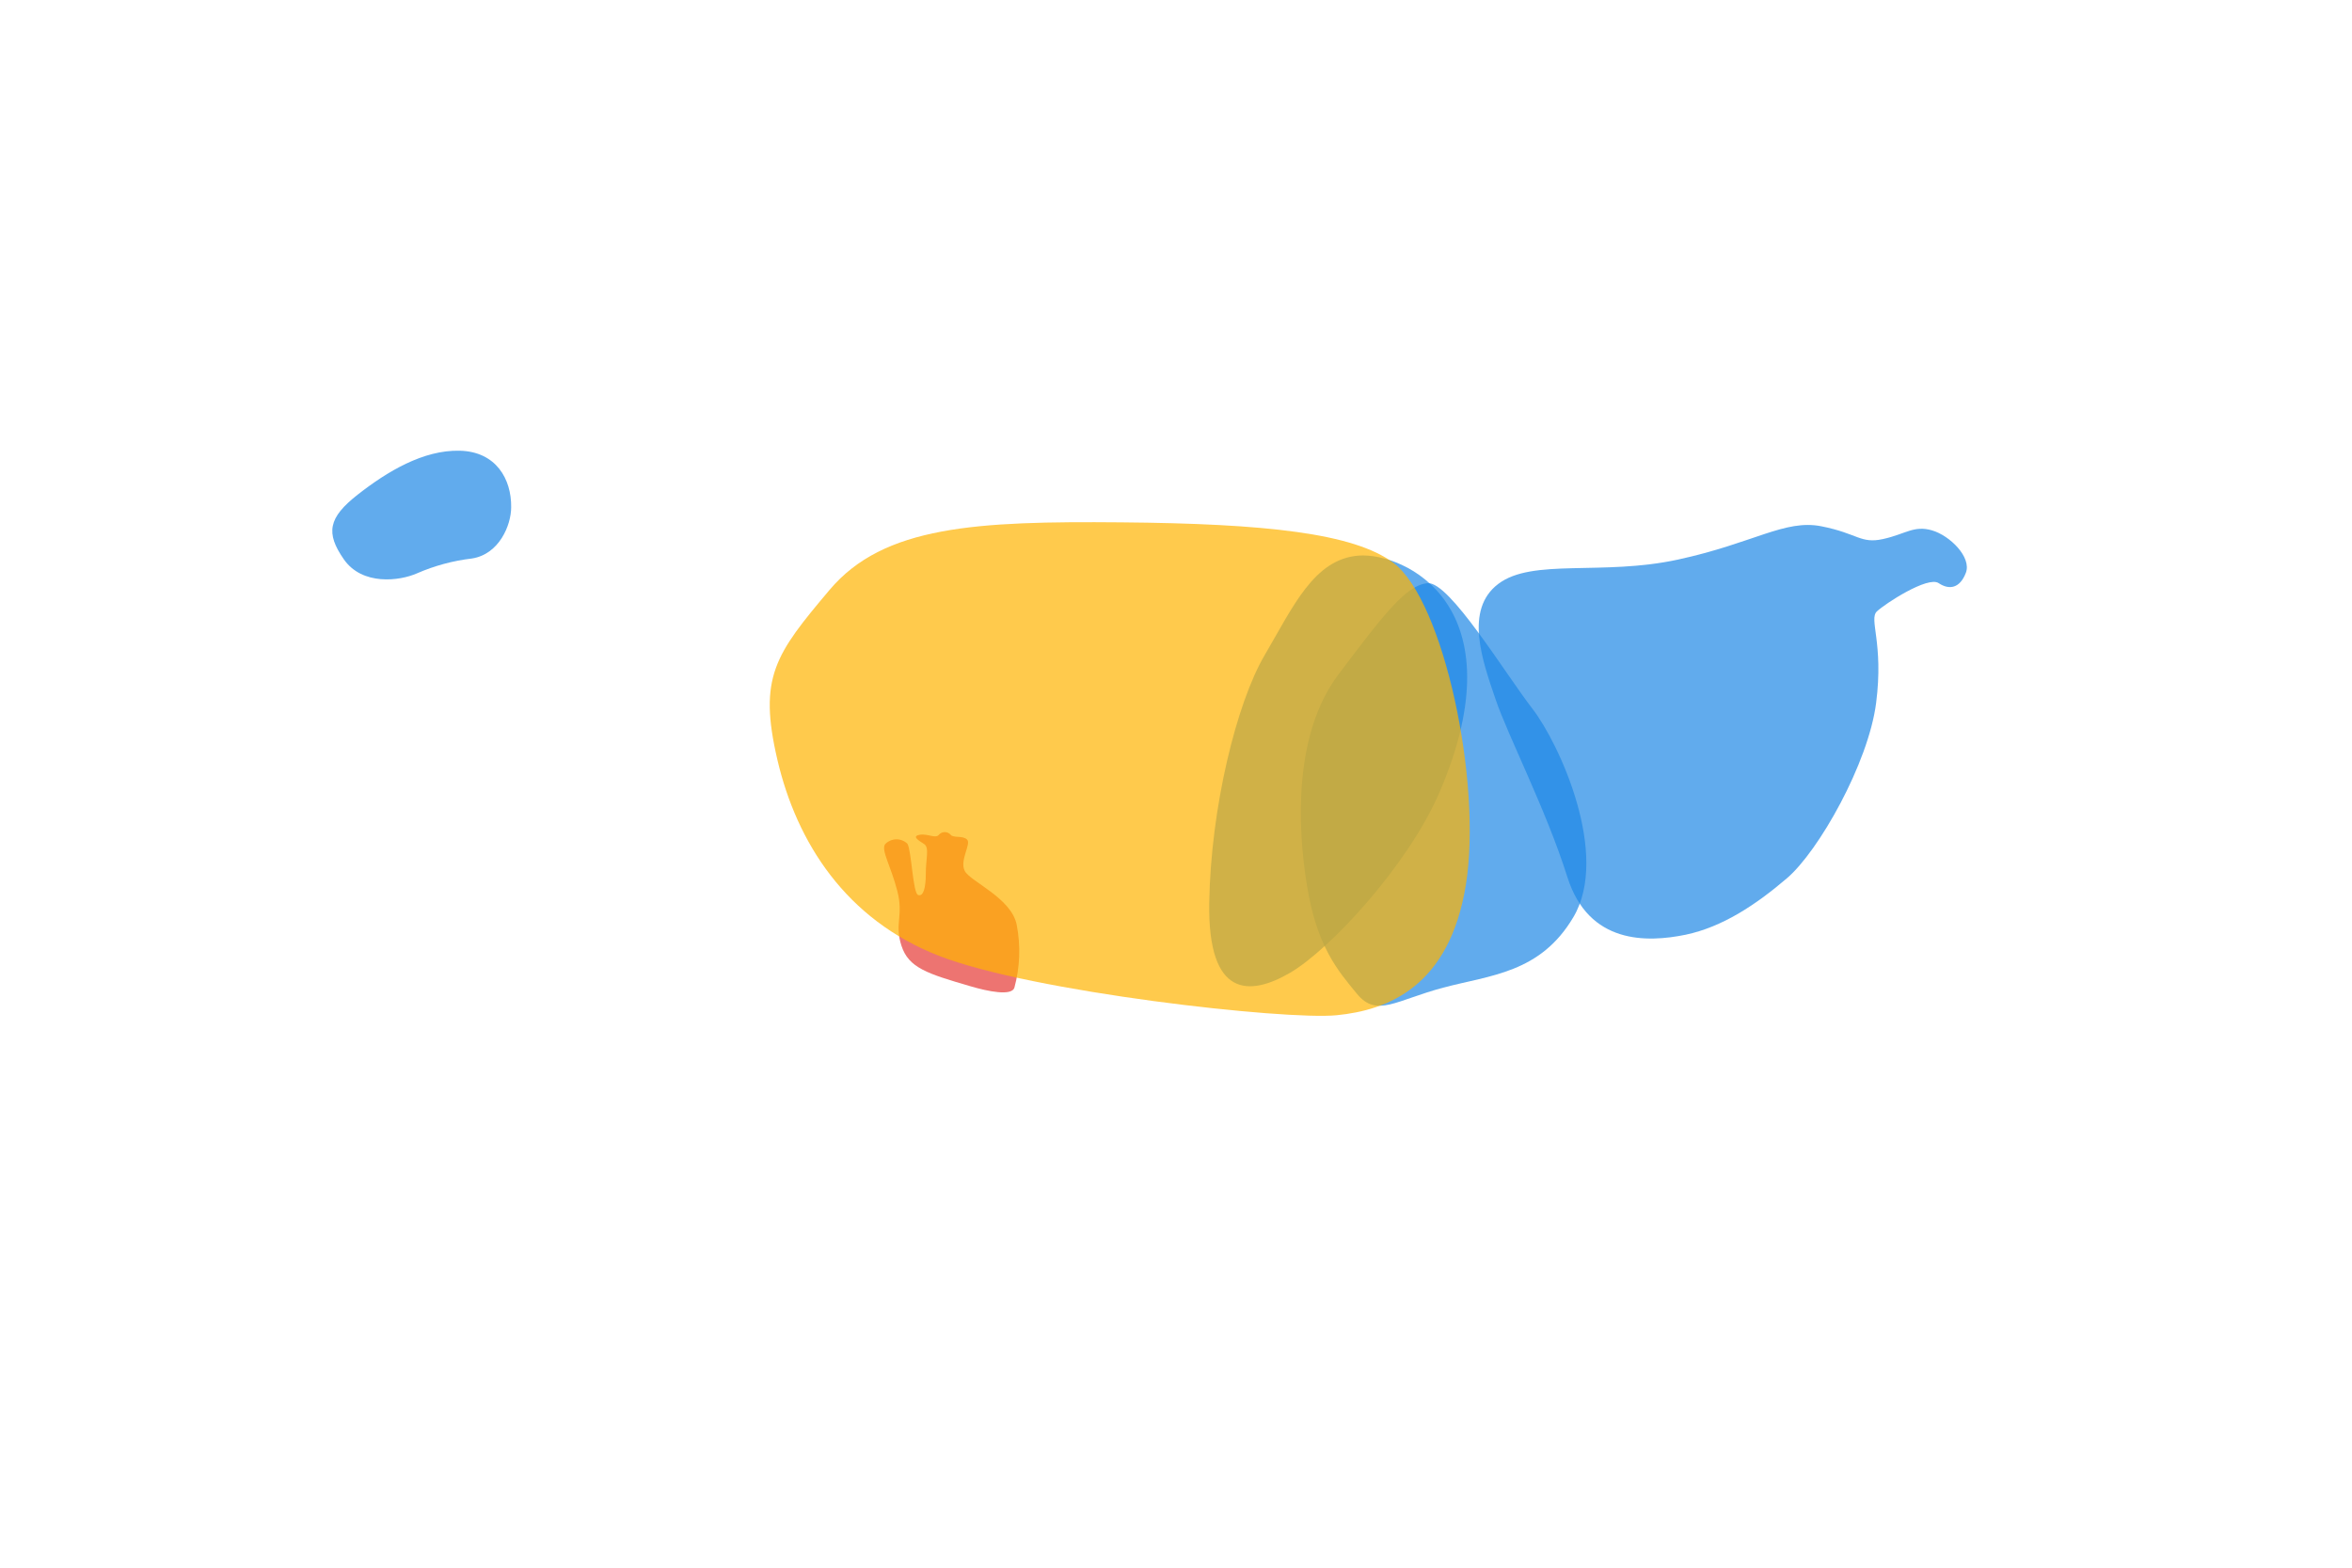
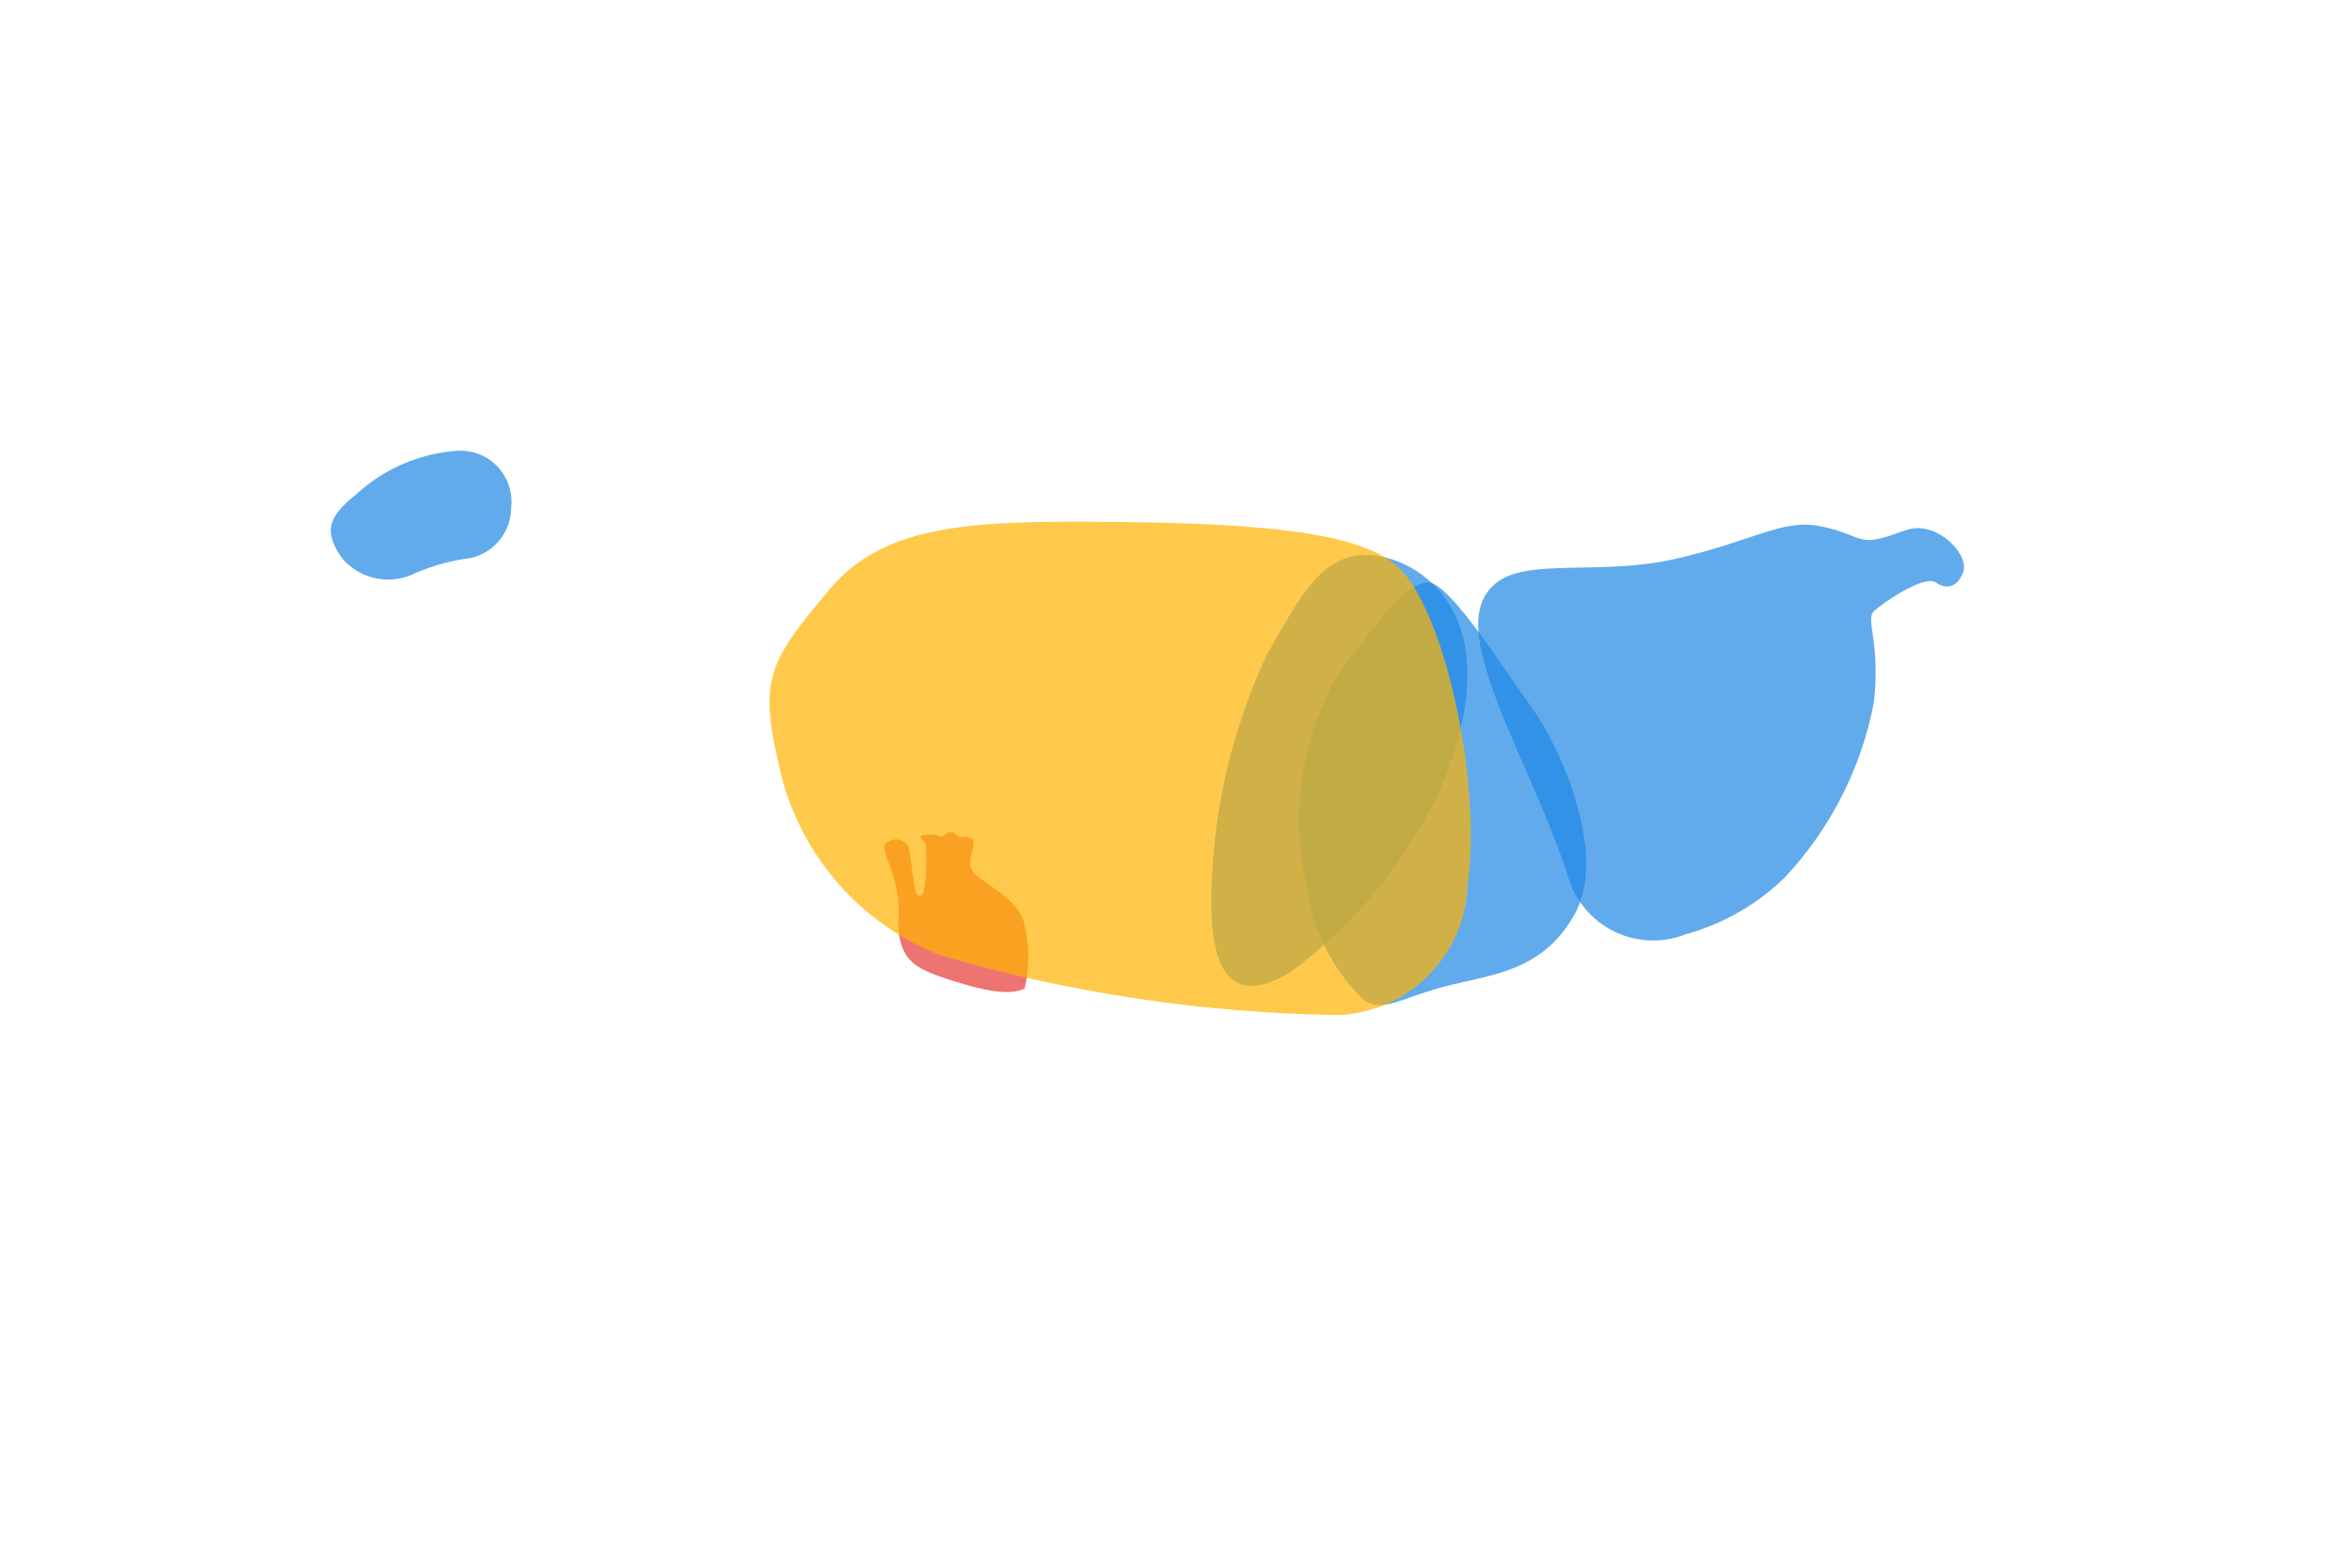
- <svg xmlns="http://www.w3.org/2000/svg" viewBox="0 0 300 200">
-   <g id="banteng">
-     <g id="organs">
-       <path d="M200.69,117c-4.22,7.14-10.55,7.39-16.6,9s-8.49,3.84-11,.8-5.1-6.06-6.37-13.75-1.69-19.46,4-27,8.64-11.45,11.4-11.65,9.87,11.53,13.33,16S205.39,109.05,200.69,117Z" fill="#1e88e5" opacity="0.7" />
-       <path d="M183.64,101c-4,9.35-14,20.14-19.1,23.11s-10.49,3.26-10.3-8.91,3.5-25.56,7.08-31.64,6.26-12.26,12-12.68S193.84,77.18,183.64,101Z" fill="#1e88e5" opacity="0.7" />
-       <path d="M215,119.25c-4.89,1-12.36,1.26-15.08-7.36s-7.5-17.82-9.17-22.71-4-11.39.36-14.69,13.23-1,22.91-3.1,13.63-5.17,18.29-4.25,5,2.26,7.87,1.63,3.93-1.78,6.24-1.11,5.08,3.44,4.33,5.41-2.1,2.24-3.48,1.32S240.46,77,239.4,78s.89,4-.1,11.69-7.33,18.9-11.37,22.35S219.68,118.26,215,119.25Z" fill="#1e88e5" opacity="0.7" />
-       <path d="M123.77,125.82c-5.51-1.61-7.87-2.34-8.79-5.17s.3-3.79-.53-7-2.06-5.12-1.57-5.93a2,2,0,0,1,2.86-.08c.52.82.69,6.26,1.35,6.53s1-.82,1-2.74.49-3.3-.23-3.76-1.6-1-.54-1.17,2,.53,2.43,0a1,1,0,0,1,1.51,0c.32.44,1.56.06,2.1.62s-1,2.65-.3,4,6,3.46,6.63,6.91a17.65,17.65,0,0,1-.31,8C129,127.09,126,126.48,123.77,125.82Z" fill="#e53935" opacity="0.7" />
-       <path d="M177.72,71.8c-5.05-3.77-16.28-5-34.71-5.16s-30.29.42-37.2,8.62-9.12,11.12-6.65,21.68,8.73,20.37,20.6,25,44.16,8.23,50.73,7.58,14.4-3.65,16.49-16.68S184.15,76.61,177.72,71.8Z" fill="#ffb300" opacity="0.7" />
-       <path d="M65.2,64.71c0,2.29-1.53,6-5,6.54a24.83,24.83,0,0,0-7,1.89c-2.25,1-7,1.58-9.34-1.78s-2-5.31,1.77-8.26,8.35-5.71,13-5.6S65.25,61.13,65.2,64.71Z" fill="#1e88e5" opacity="0.7" />
-     </g>
-   </g>
-   <g id="frame">
-     <rect width="300" height="200" fill="none" />
-   </g>
+ <svg xmlns="http://www.w3.org/2000/svg" viewBox="0 0 30 20">
+   <path d="M20.07,11.67c-.42.72-1.06.74-1.66.9s-.85.39-1.1.08a2.39,2.39,0,0,1-.64-1.37,3.7,3.7,0,0,1,.4-2.7c.57-.76.87-1.15,1.14-1.17s1,1.15,1.33,1.6S20.54,10.88,20.07,11.67Z" transform="translate(0 0.02)" fill="#1e88e5" opacity="0.7" />
+   <path d="M18.36,10.07a6.15,6.15,0,0,1-1.91,2.32c-.5.29-1,.32-1-.9a7.53,7.53,0,0,1,.71-3.16c.36-.61.63-1.23,1.21-1.27S19.38,7.69,18.36,10.07Z" transform="translate(0 0.02)" fill="#1e88e5" opacity="0.7" />
+   <path d="M21.5,11.9a1.13,1.13,0,0,1-1.5-.74c-.28-.86-.75-1.78-.92-2.27s-.41-1.14,0-1.47,1.32-.09,2.29-.31,1.36-.51,1.83-.42.49.23.78.16.39-.18.63-.11.5.35.43.54-.21.23-.35.13-.68.26-.79.37.09.4,0,1.17a4.5,4.5,0,0,1-1.14,2.23A2.93,2.93,0,0,1,21.5,11.9Z" transform="translate(0 0.02)" fill="#1e88e5" opacity="0.7" />
+   <path d="M12.38,12.56c-.55-.16-.79-.24-.88-.52s0-.38-.06-.7-.2-.51-.15-.59a.19.19,0,0,1,.28,0c.06.08.07.62.14.65s.09-.08.1-.27,0-.33,0-.38-.16-.1,0-.12.19.06.24,0a.1.1,0,0,1,.15,0c0,.05.16,0,.21.07s-.1.26,0,.4.6.34.66.69a1.73,1.73,0,0,1,0,.8C12.9,12.68,12.6,12.62,12.38,12.56Z" transform="translate(0 0.02)" fill="#e53935" opacity="0.7" />
+   <path d="M17.77,7.16c-.5-.38-1.63-.5-3.47-.52s-3,0-3.72.86-.91,1.11-.66,2.17A3.36,3.36,0,0,0,12,12.17a19.11,19.11,0,0,0,5.07.76,1.72,1.72,0,0,0,1.65-1.67C18.91,10,18.42,7.64,17.77,7.16Z" transform="translate(0 0.02)" fill="#ffb300" opacity="0.7" />
+   <path d="M6.52,6.45A.66.66,0,0,1,6,7.1a2.59,2.59,0,0,0-.7.19.77.77,0,0,1-.93-.18c-.24-.33-.2-.53.17-.82a2.11,2.11,0,0,1,1.31-.56A.65.65,0,0,1,6.52,6.45Z" transform="translate(0 0.02)" fill="#1e88e5" opacity="0.7" />
+   <rect width="30" height="20" fill="none" />
</svg>
